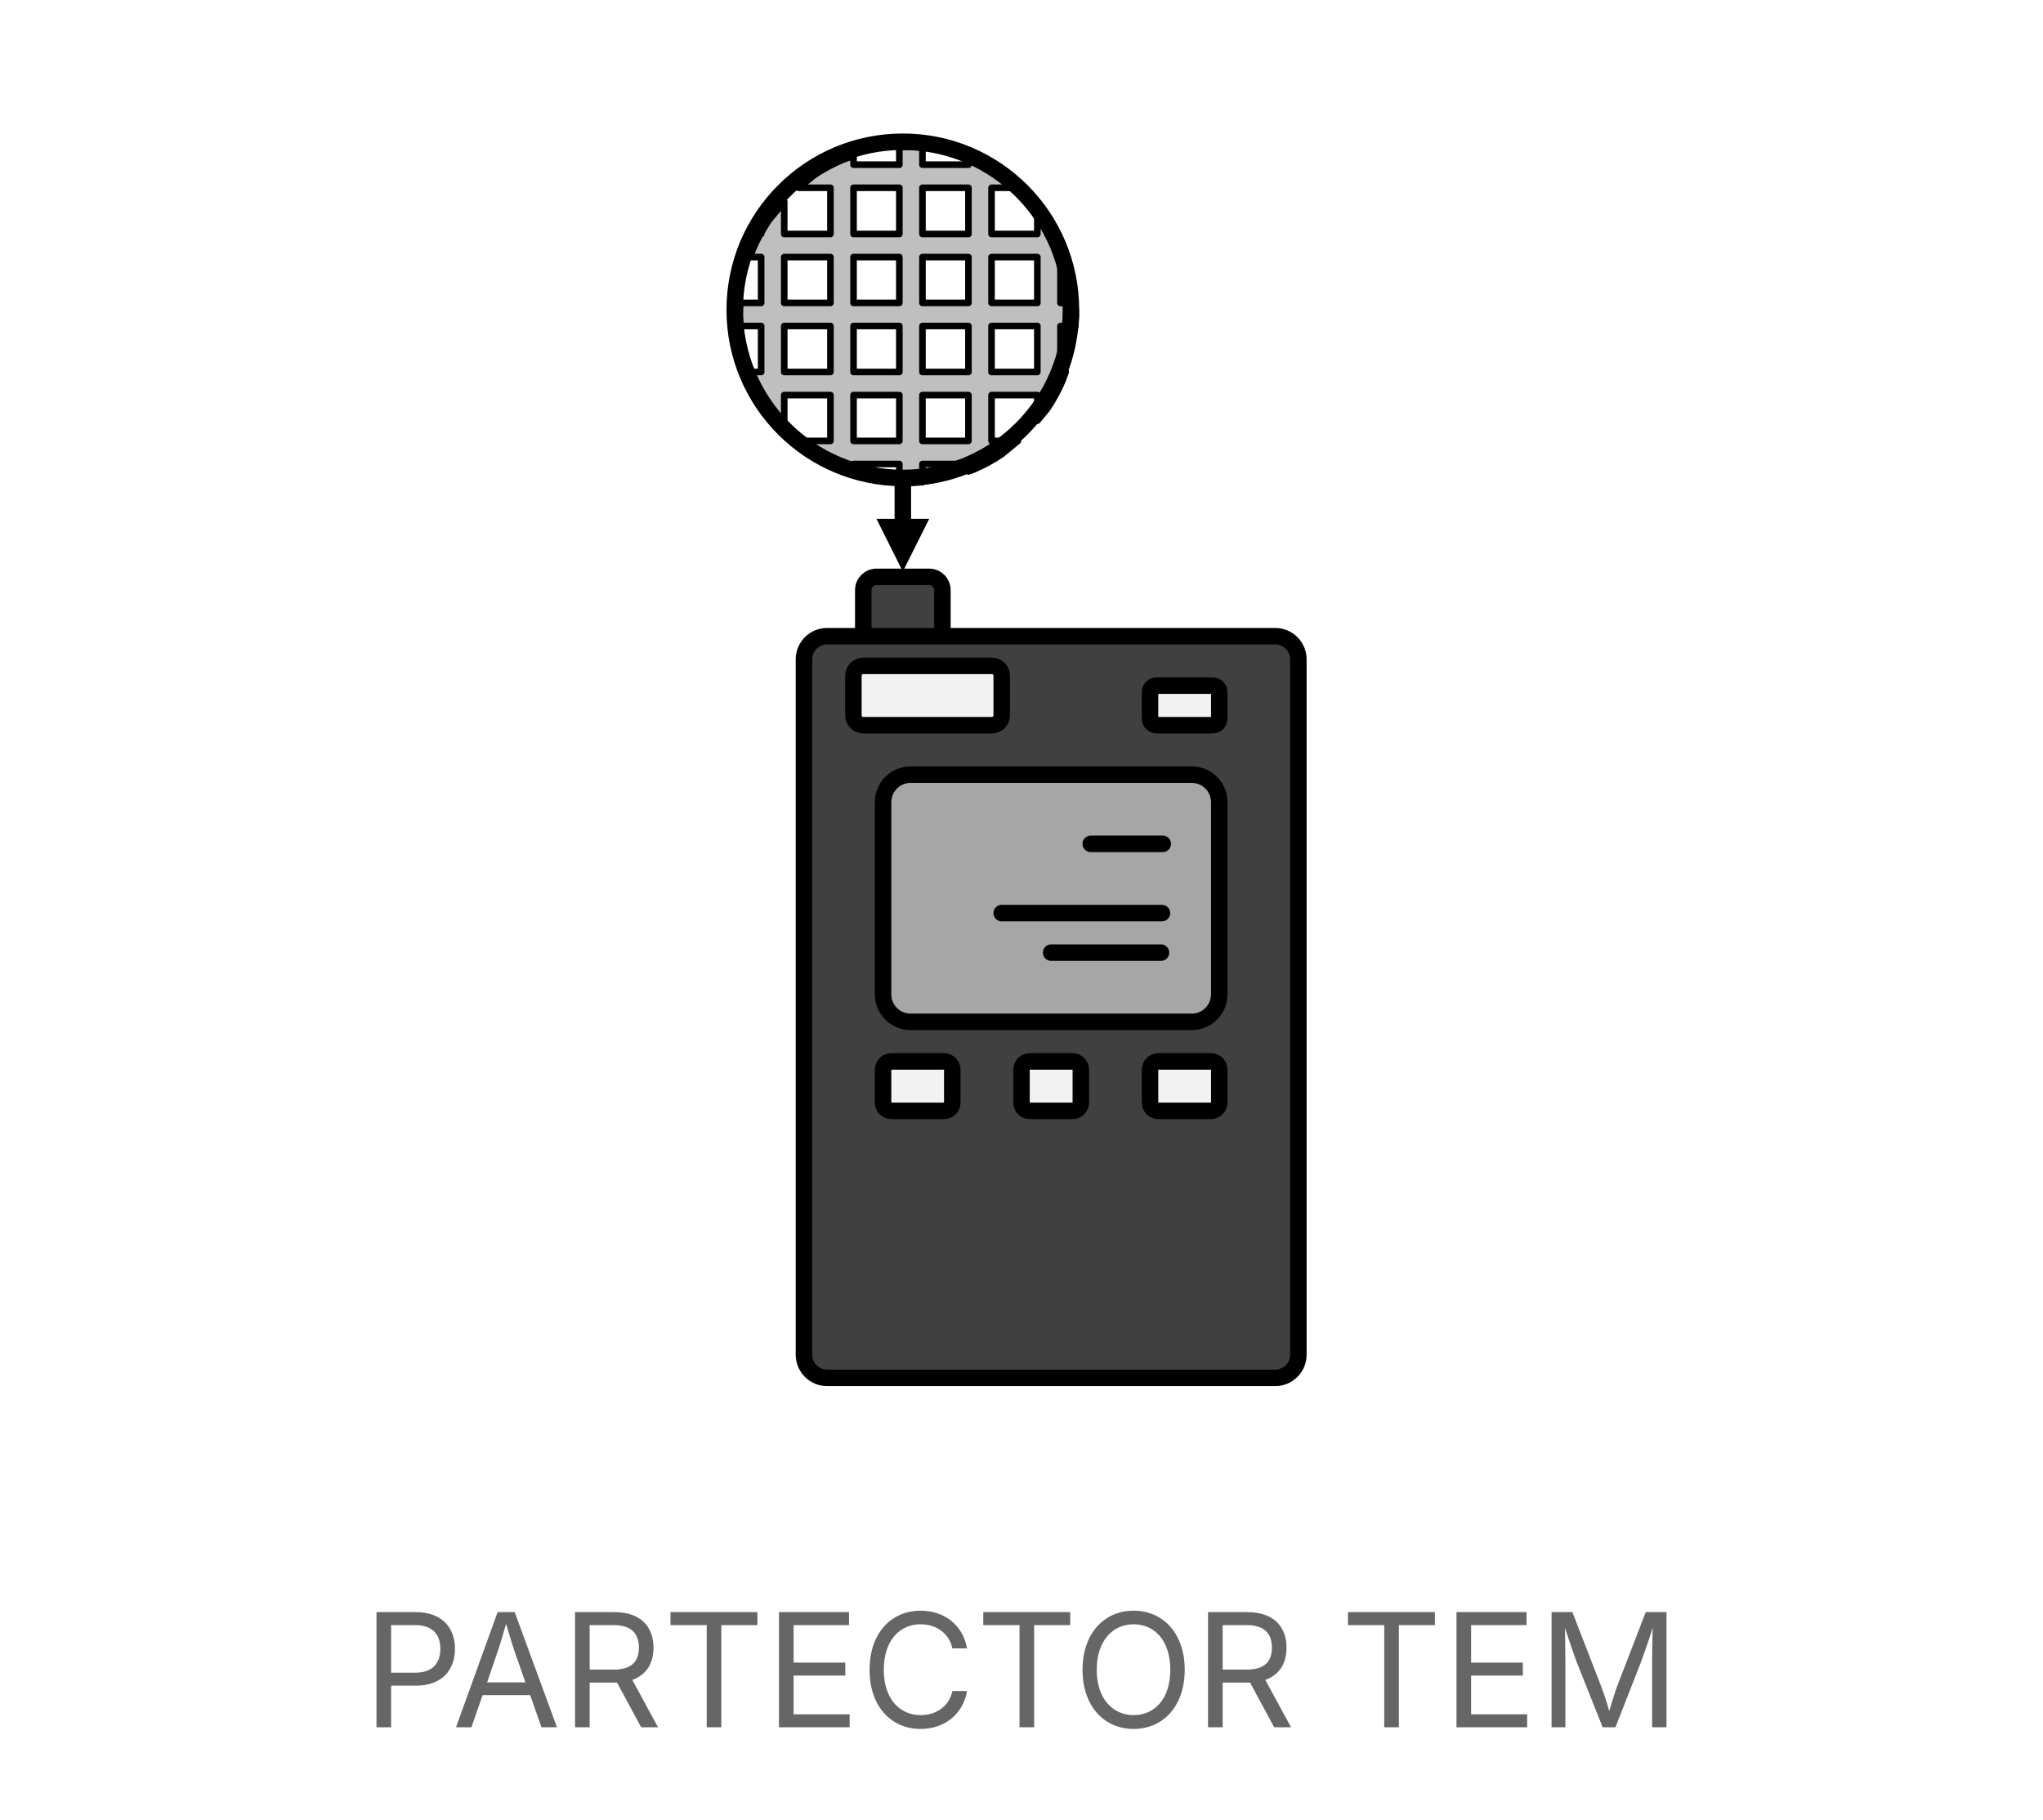
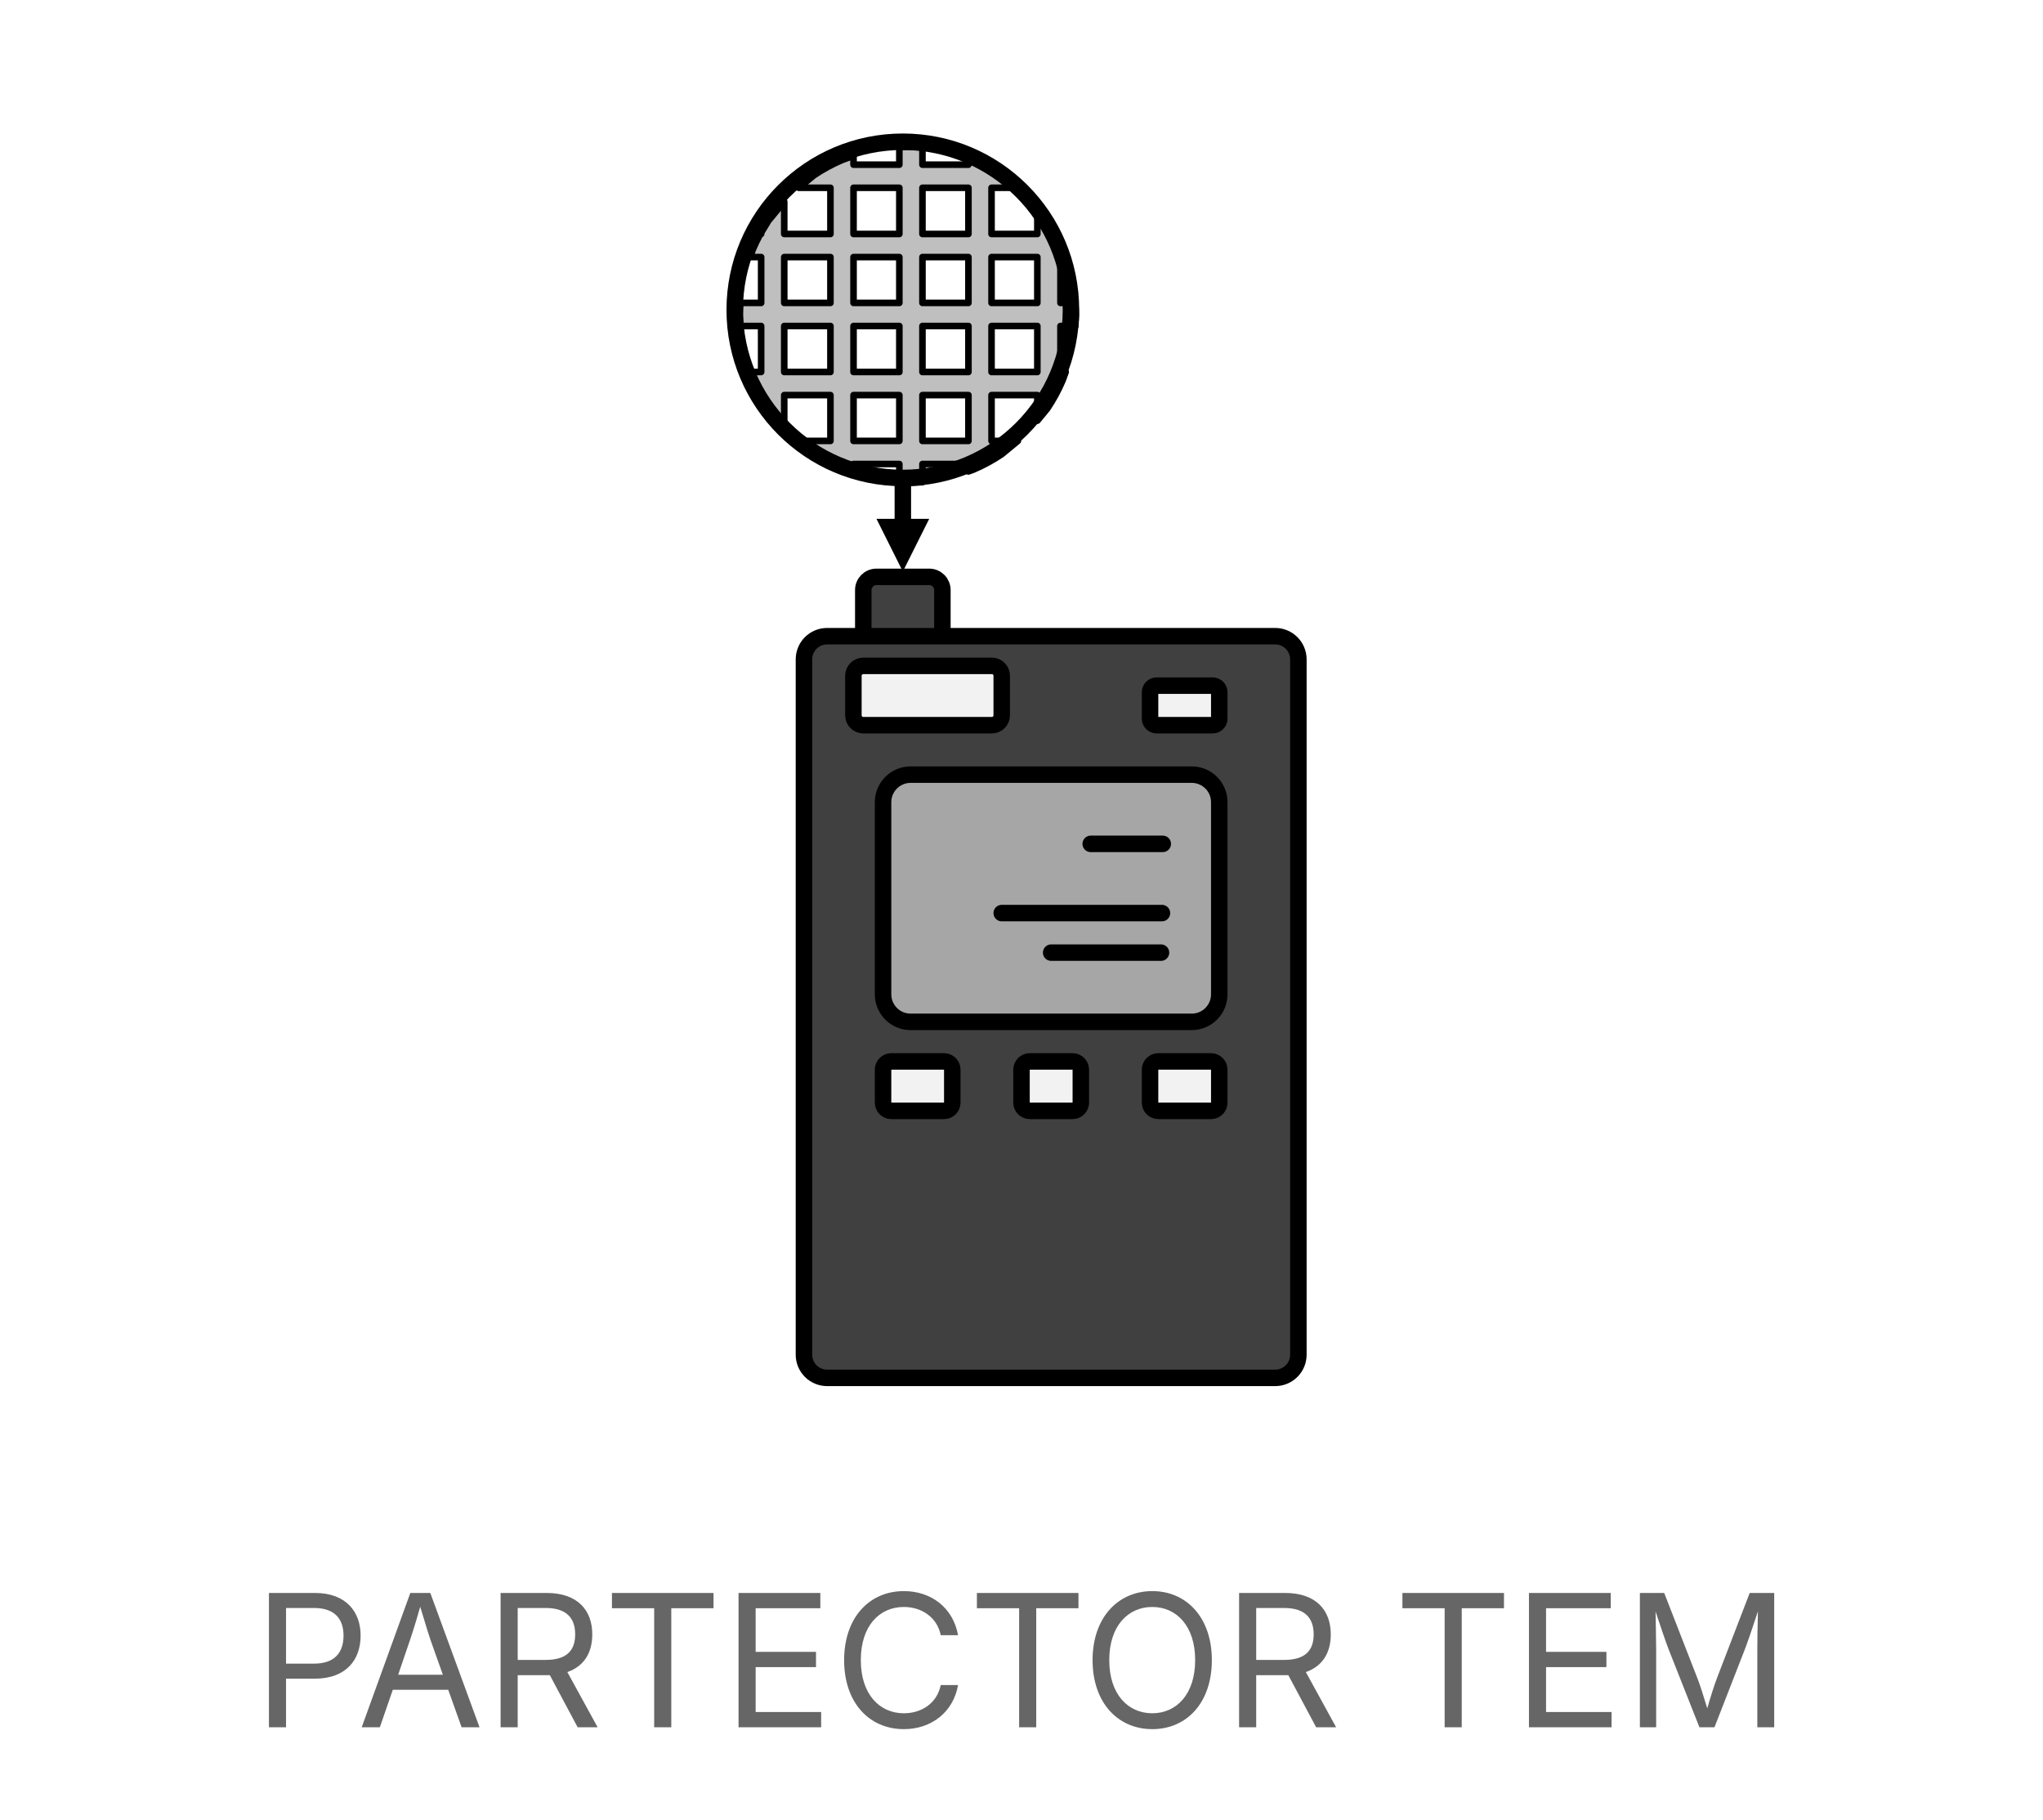
<svg xmlns="http://www.w3.org/2000/svg" width="130.25px" height="116px" overflow="hidden" viewBox="-42.625 -10.0 130.25 138">
  <rect id="bounding-box" x="-42.625" y="-10" width="130.25" height="116" fill="none" pointer-events="all" />
  <g id="svg_scaling_group" transform="scale(0.7499985)">
    <g transform="translate(-451 -100)">
      <path d="M465 146.333C465 145.597 465.597 145 466.333 145L471.667 145C472.403 145 473 145.597 473 146.333L473 154.667C473 155.403 472.403 156 471.667 156L466.333 156C465.597 156 465 155.403 465 154.667Z" stroke="#000000" stroke-width="1.667" stroke-linecap="round" stroke-linejoin="round" stroke-miterlimit="10" fill="#404040" fill-rule="evenodd" />
      <path d="M459 153.342C459 152.049 460.049 151 461.342 151L506.658 151C507.951 151 509 152.049 509 153.342L509 223.658C509 224.951 507.951 226 506.658 226L461.342 226C460.049 226 459 224.951 459 223.658Z" stroke="#000000" stroke-width="1.667" stroke-linecap="round" stroke-linejoin="round" stroke-miterlimit="10" fill="#404040" fill-rule="evenodd" />
      <path d="M467 167.785C467 166.247 468.247 165 469.785 165L498.215 165C499.753 165 501 166.247 501 167.785L501 187.215C501 188.753 499.753 190 498.215 190L469.785 190C468.247 190 467 188.753 467 187.215Z" stroke="#000000" stroke-width="1.667" stroke-linecap="round" stroke-linejoin="round" stroke-miterlimit="10" fill="#A6A6A6" fill-rule="evenodd" />
      <path d="M488 172 495.285 172" stroke="#000000" stroke-width="1.667" stroke-linecap="round" stroke-linejoin="round" stroke-miterlimit="10" fill="#404040" fill-rule="evenodd" />
      <path d="M467 194.833C467 194.373 467.373 194 467.833 194L473.167 194C473.627 194 474 194.373 474 194.833L474 198.167C474 198.627 473.627 199 473.167 199L467.833 199C467.373 199 467 198.627 467 198.167Z" stroke="#000000" stroke-width="1.667" stroke-linecap="round" stroke-linejoin="round" stroke-miterlimit="10" fill="#F2F2F2" fill-rule="evenodd" />
      <path d="M494 194.833C494 194.373 494.373 194 494.833 194L500.167 194C500.627 194 501 194.373 501 194.833L501 198.167C501 198.627 500.627 199 500.167 199L494.833 199C494.373 199 494 198.627 494 198.167Z" stroke="#000000" stroke-width="1.667" stroke-linecap="round" stroke-linejoin="round" stroke-miterlimit="10" fill="#F2F2F2" fill-rule="evenodd" />
      <path d="M481 194.833C481 194.373 481.373 194 481.833 194L486.167 194C486.627 194 487 194.373 487 194.833L487 198.167C487 198.627 486.627 199 486.167 199L481.833 199C481.373 199 481 198.627 481 198.167Z" stroke="#000000" stroke-width="1.667" stroke-linecap="round" stroke-linejoin="round" stroke-miterlimit="10" fill="#F2F2F2" fill-rule="evenodd" />
      <path d="M479 179 495.203 179" stroke="#000000" stroke-width="1.667" stroke-linecap="round" stroke-linejoin="round" stroke-miterlimit="10" fill="#404040" fill-rule="evenodd" />
      <path d="M484 183 495.107 183" stroke="#000000" stroke-width="1.667" stroke-linecap="round" stroke-linejoin="round" stroke-miterlimit="10" fill="#404040" fill-rule="evenodd" />
      <path d="M494 156.667C494 156.298 494.298 156 494.667 156L500.333 156C500.702 156 501 156.298 501 156.667L501 159.333C501 159.702 500.702 160 500.333 160L494.667 160C494.298 160 494 159.702 494 159.333Z" stroke="#000000" stroke-width="1.667" stroke-linecap="round" stroke-linejoin="round" stroke-miterlimit="10" fill="#F2F2F2" fill-rule="evenodd" />
      <path d="M464 155C464 154.448 464.448 154 465 154L478 154C478.552 154 479 154.448 479 155L479 159C479 159.552 478.552 160 478 160L465 160C464.448 160 464 159.552 464 159Z" stroke="#000000" stroke-width="1.667" stroke-linecap="round" stroke-linejoin="round" stroke-miterlimit="10" fill="#F2F2F2" fill-rule="evenodd" />
      <path d="M477.97 117.298 482.603 117.298 482.603 112.664 477.97 112.664ZM477.97 124.284 482.603 124.284 482.603 119.633 477.97 119.633ZM470.983 110.328 475.634 110.328 475.634 105.657 470.983 105.657ZM470.983 117.298 475.634 117.298 475.634 112.664 470.983 112.664ZM470.983 124.284 475.634 124.284 475.634 119.633 470.983 119.633ZM470.983 131.254 475.634 131.254 475.634 126.62 470.983 126.62ZM464.014 110.328 468.647 110.328 468.647 105.657 464.014 105.657ZM464.014 117.298 468.647 117.298 468.647 112.664 464.014 112.664ZM464.014 124.284 468.647 124.284 468.647 119.633 464.014 119.633ZM464.014 131.254 468.647 131.254 468.647 126.62 464.014 126.62ZM457.006 117.298 461.678 117.298 461.678 112.664 457.006 112.664ZM457.006 124.284 461.678 124.284 461.678 119.633 457.006 119.633ZM452.5 118.5 452.561 117.298 454.671 117.298 454.671 112.664 453.55 112.664 453.836 111.883C454.051 111.374 454.29 110.879 454.552 110.397L454.594 110.328 454.671 110.328 454.671 110.201 455.403 108.995 457.006 107.052 457.006 110.328 461.678 110.328 461.678 105.657 458.476 105.657 459.995 104.403C460.9 103.792 461.866 103.266 462.883 102.836L464.014 102.422 464.014 103.321 468.647 103.321 468.647 101.543 469.5 101.5 470.983 101.575 470.983 103.321 475.634 103.321 475.634 102.659 476.117 102.836C477.134 103.266 478.101 103.792 479.005 104.403L480.524 105.657 477.97 105.657 477.97 110.328 482.603 110.328 482.603 107.791 483.597 108.995C484.208 109.9 484.734 110.866 485.164 111.883L485.45 112.664 484.939 112.664 484.939 117.298 486.439 117.298 486.5 118.5 486.443 119.633 484.939 119.633 484.939 124.284 485.469 124.284 485.164 125.117C484.734 126.134 484.208 127.101 483.597 128.005L482.603 129.209 482.603 126.62 477.97 126.62 477.97 131.254 480.633 131.254 479.005 132.597C478.101 133.208 477.134 133.734 476.117 134.164L475.634 134.341 475.634 133.589 470.983 133.589 470.983 135.425 469.5 135.5 468.647 135.457 468.647 133.589 464.014 133.589 464.014 134.578 462.883 134.164C461.866 133.734 460.9 133.208 459.995 132.597L458.367 131.254 461.678 131.254 461.678 126.62 457.006 126.62 457.006 129.948 455.403 128.005 454.671 126.799 454.671 126.62 454.562 126.62 454.552 126.603C454.29 126.122 454.051 125.626 453.836 125.117L453.531 124.284 454.671 124.284 454.671 119.633 452.557 119.633Z" stroke="#000000" stroke-width="0.667" stroke-linecap="round" stroke-linejoin="round" stroke-miterlimit="10" fill="#BFBFBF" fill-rule="evenodd" />
      <path d="M469 135C459.611 135 452 127.389 452 118 452 108.611 459.611 101 469 101 478.389 101 486 108.611 486 118 486 127.389 478.389 135 469 135Z" stroke="#000000" stroke-width="1.667" stroke-miterlimit="8" fill="none" fill-rule="evenodd" />
      <path d="M469.833 135 469.833 140.465 468.167 140.465 468.167 135ZM471.667 139.132 469 144.465 466.333 139.132Z" />
    </g>
  </g>
-   <text x="22.5" y="121" text-anchor="middle" font-family="-apple-system, BlinkMacSystemFont, sans-serif" font-size="12" fill="#666666" data-labeled="true">PARTECTOR TEM</text>
+   <text x="22.5" y="121" text-anchor="middle" font-family="-apple-system, BlinkMacSystemFont, sans-serif" font-size="14" fill="#666666" data-labeled="true">PARTECTOR TEM</text>
</svg>
